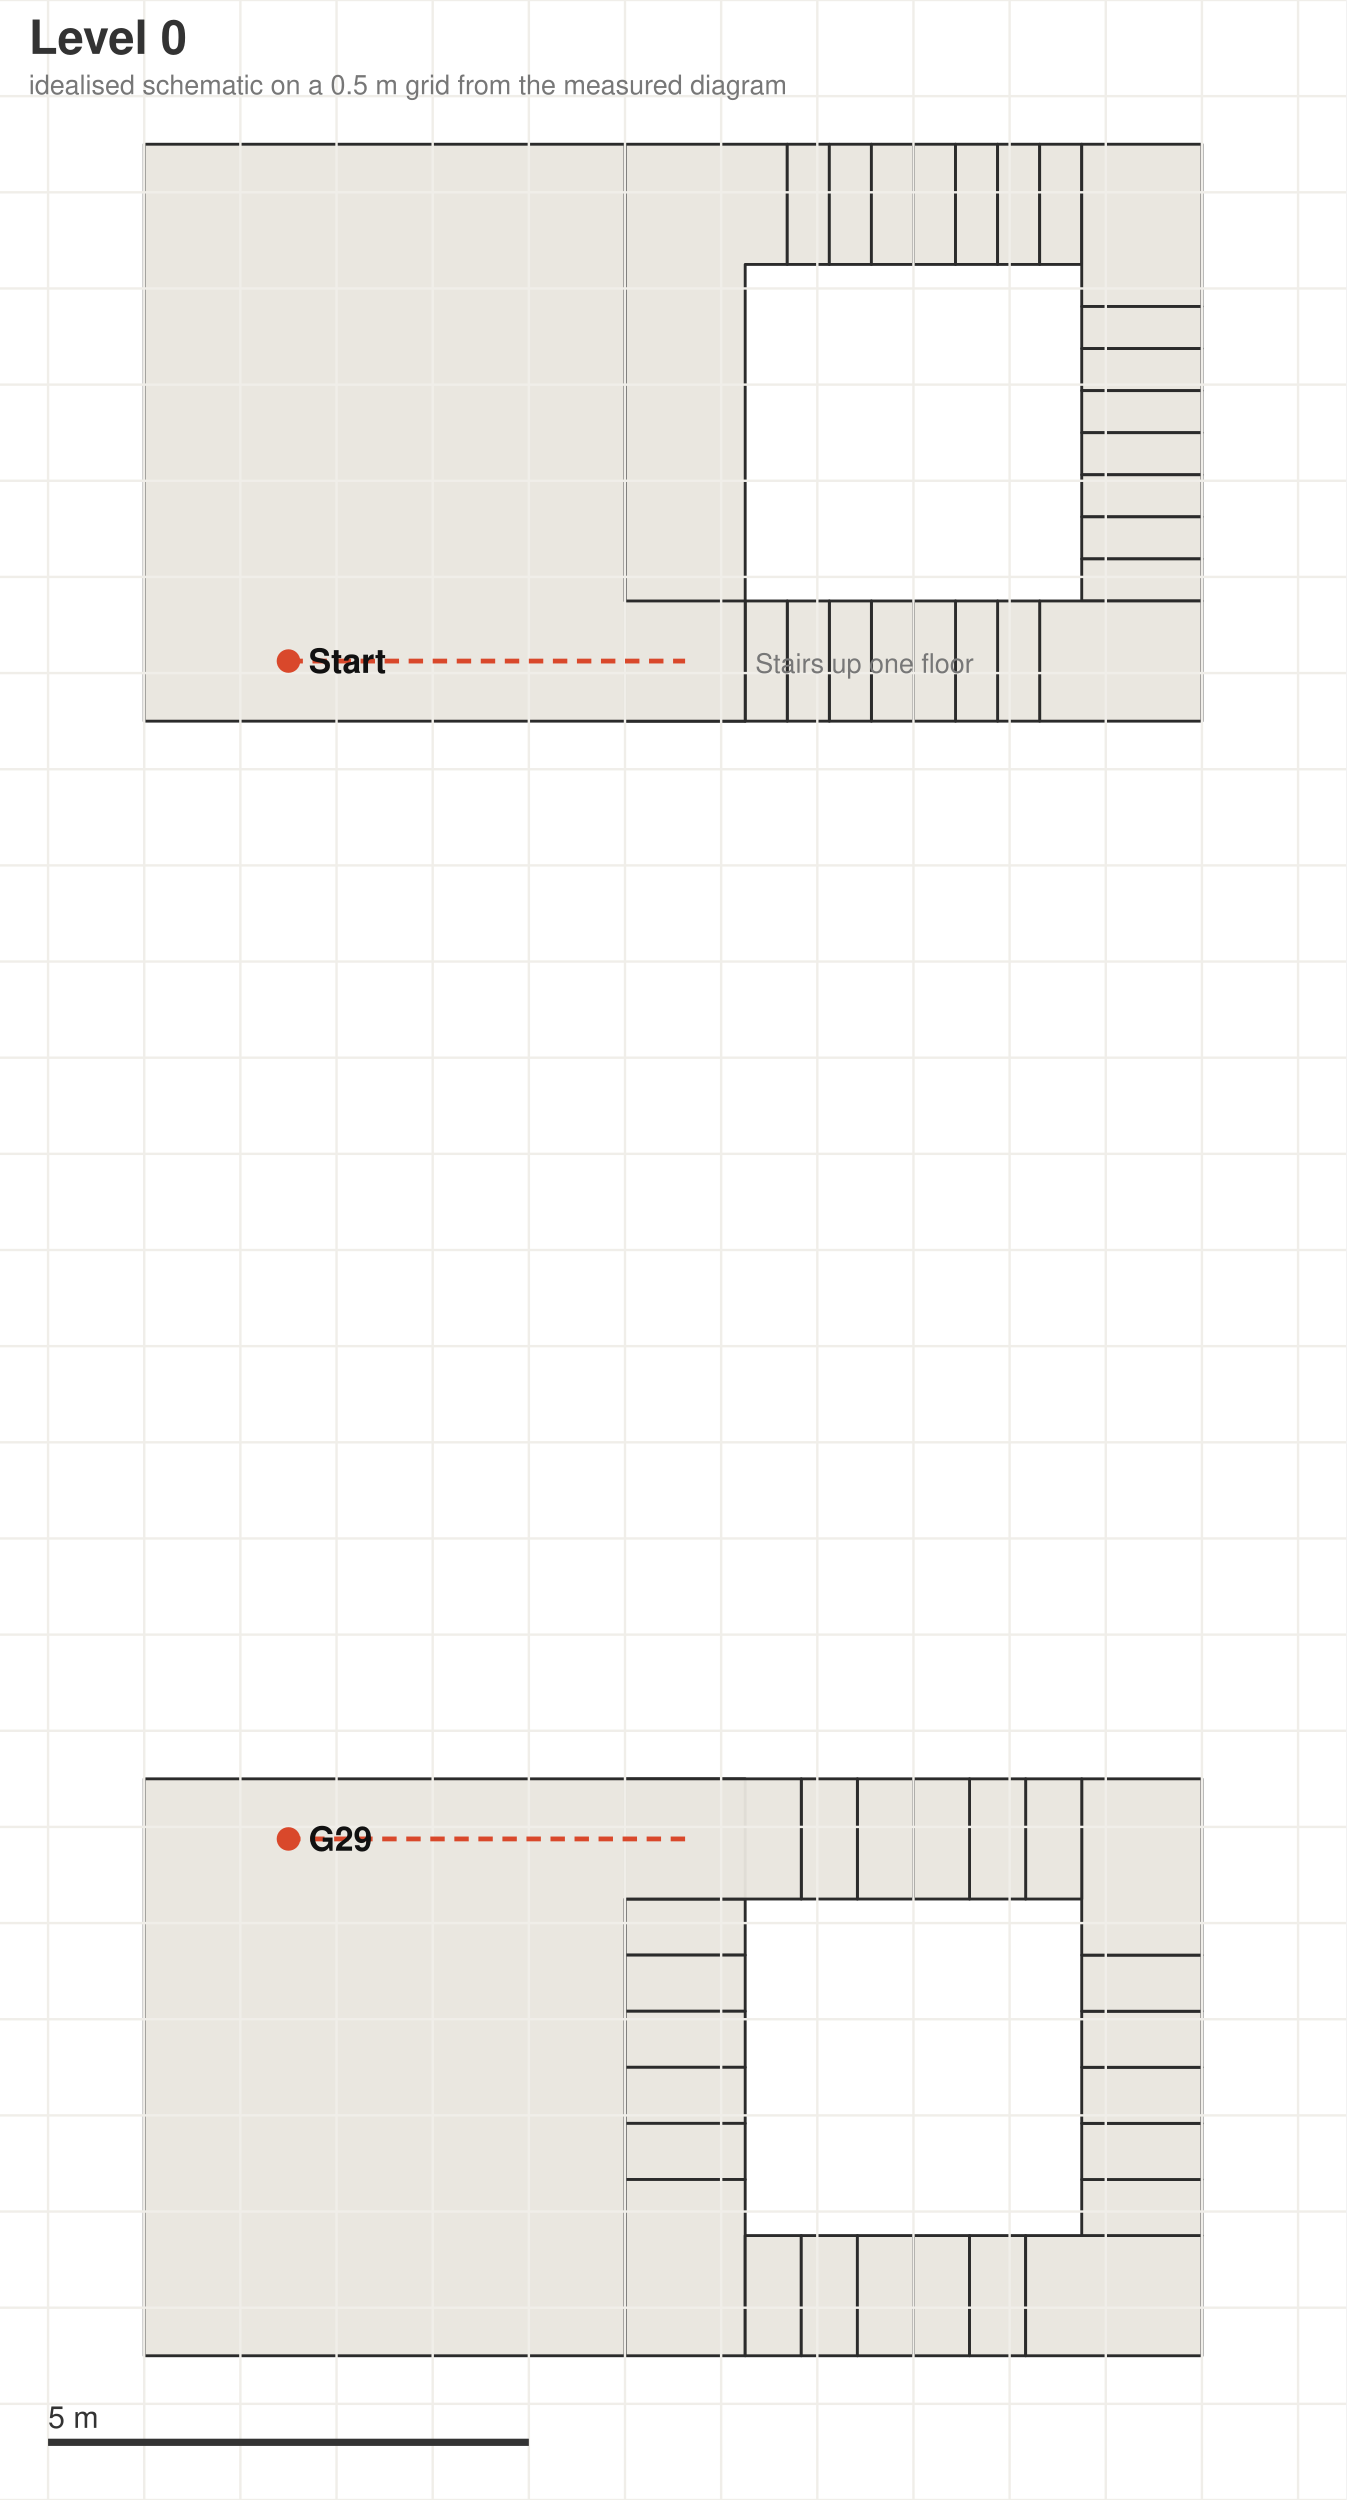
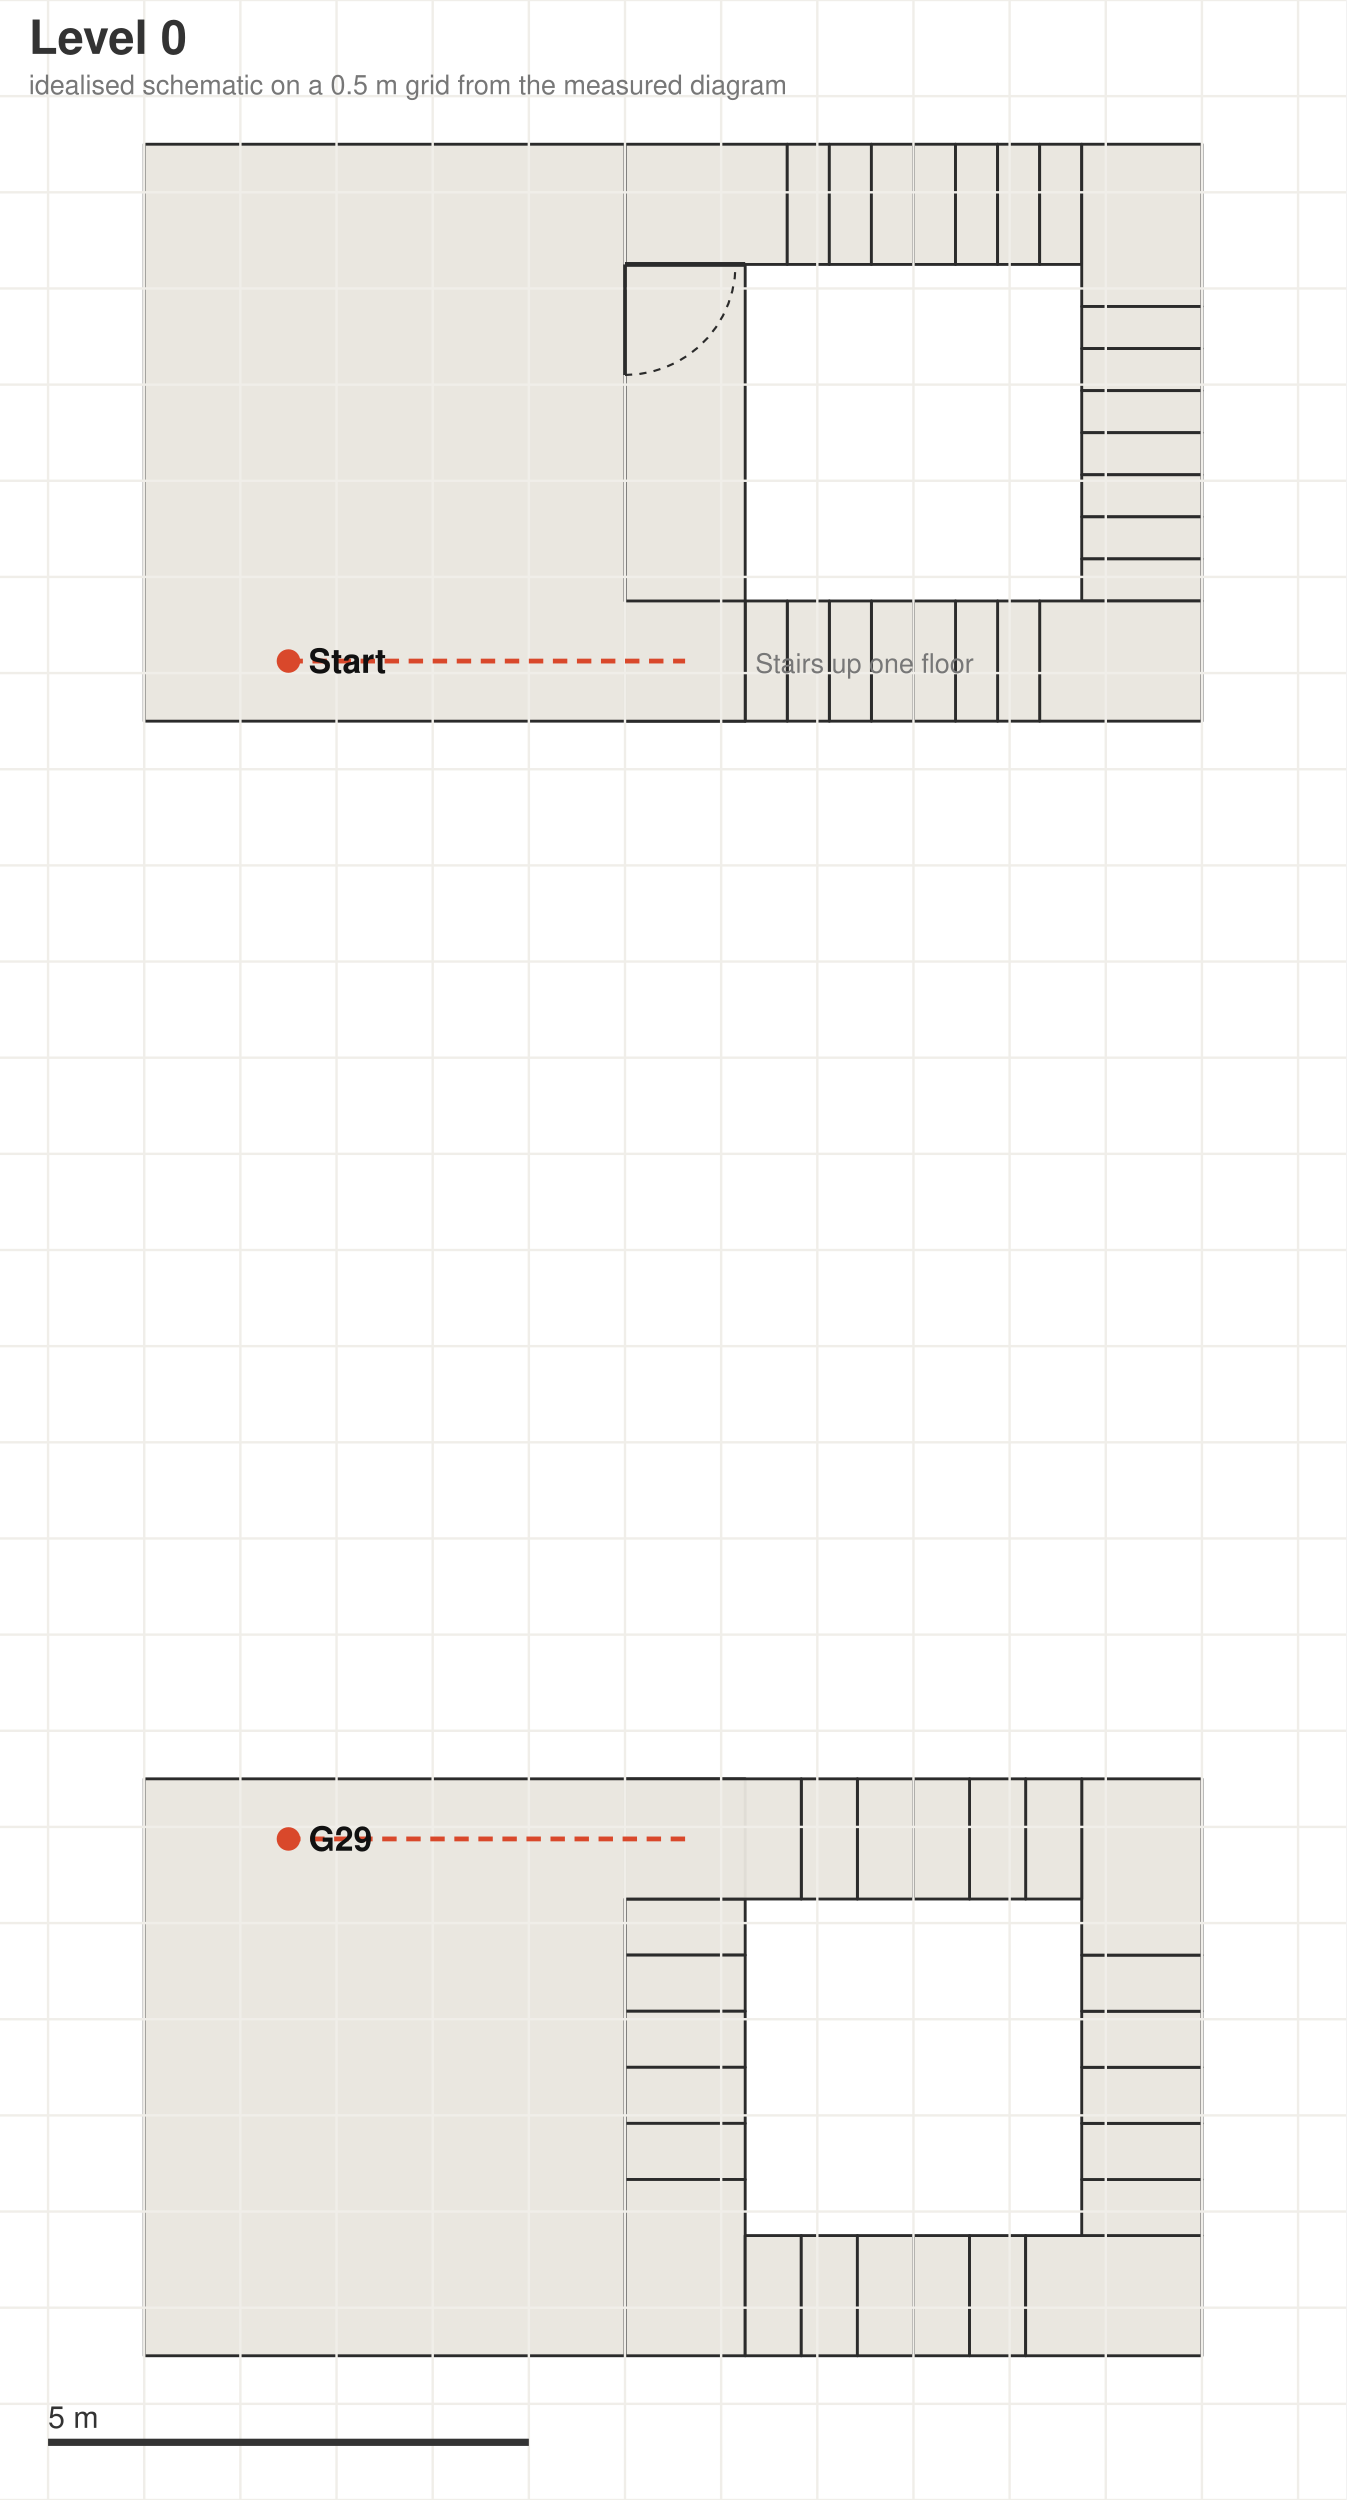
<svg xmlns="http://www.w3.org/2000/svg" width="560" height="1040" viewBox="0 0 560.0 1040.0" font-family="Helvetica, Arial, sans-serif">
  <rect width="100%" height="100%" fill="white" />
  <path d="M 260,790 L 310,790 L 310,740 L 260,740 Z M 260,300 L 310,300 L 310,110 L 327.5,110 L 327.5,60 L 260,60 Z" fill="#e9e6df" fill-rule="evenodd" stroke="#2b2b2b" stroke-width="1.2" stroke-linejoin="round" fill-opacity="0.95" />
  <path d="M 260,813.33 L 310,813.33 L 310,790 L 260,790 Z M 327.5,110 L 345,110 L 345,60 L 327.5,60 Z" fill="#e9e6df" fill-rule="evenodd" stroke="#2b2b2b" stroke-width="1.2" stroke-linejoin="round" fill-opacity="0.95" />
  <path d="M 260,836.67 L 310,836.67 L 310,813.33 L 260,813.33 Z M 345,110 L 362.5,110 L 362.5,60 L 345,60 Z" fill="#e9e6df" fill-rule="evenodd" stroke="#2b2b2b" stroke-width="1.2" stroke-linejoin="round" fill-opacity="0.95" />
  <path d="M 260,860 L 310,860 L 310,836.67 L 260,836.67 Z M 362.5,110 L 380,110 L 380,60 L 362.5,60 Z" fill="#e9e6df" fill-rule="evenodd" stroke="#2b2b2b" stroke-width="1.2" stroke-linejoin="round" fill-opacity="0.95" />
  <path d="M 260,883.33 L 310,883.33 L 310,860 L 260,860 Z M 380,110 L 397.5,110 L 397.5,60 L 380,60 Z" fill="#e9e6df" fill-rule="evenodd" stroke="#2b2b2b" stroke-width="1.2" stroke-linejoin="round" fill-opacity="0.95" />
  <path d="M 260,906.67 L 310,906.67 L 310,883.33 L 260,883.33 Z M 397.5,110 L 415,110 L 415,60 L 397.5,60 Z" fill="#e9e6df" fill-rule="evenodd" stroke="#2b2b2b" stroke-width="1.2" stroke-linejoin="round" fill-opacity="0.95" />
  <path d="M 260,980 L 310,980 L 310,906.67 L 260,906.67 Z M 415,110 L 432.5,110 L 432.5,60 L 415,60 Z" fill="#e9e6df" fill-rule="evenodd" stroke="#2b2b2b" stroke-width="1.2" stroke-linejoin="round" fill-opacity="0.95" />
  <path d="M 310,980 L 333.33,980 L 333.33,930 L 310,930 Z M 432.5,110 L 450,110 L 450,60 L 432.5,60 Z" fill="#e9e6df" fill-rule="evenodd" stroke="#2b2b2b" stroke-width="1.2" stroke-linejoin="round" fill-opacity="0.95" />
  <path d="M 333.33,980 L 356.67,980 L 356.67,930 L 333.33,930 Z M 450,127.5 L 500,127.5 L 500,60 L 450,60 Z" fill="#e9e6df" fill-rule="evenodd" stroke="#2b2b2b" stroke-width="1.2" stroke-linejoin="round" fill-opacity="0.95" />
  <path d="M 356.67,980 L 380,980 L 380,930 L 356.67,930 Z M 450,145 L 500,145 L 500,127.5 L 450,127.5 Z" fill="#e9e6df" fill-rule="evenodd" stroke="#2b2b2b" stroke-width="1.2" stroke-linejoin="round" fill-opacity="0.95" />
  <path d="M 380,980 L 403.33,980 L 403.33,930 L 380,930 Z M 450,162.5 L 500,162.5 L 500,145 L 450,145 Z" fill="#e9e6df" fill-rule="evenodd" stroke="#2b2b2b" stroke-width="1.2" stroke-linejoin="round" fill-opacity="0.95" />
  <path d="M 403.33,980 L 426.67,980 L 426.67,930 L 403.33,930 Z M 450,180 L 500,180 L 500,162.5 L 450,162.5 Z" fill="#e9e6df" fill-rule="evenodd" stroke="#2b2b2b" stroke-width="1.2" stroke-linejoin="round" fill-opacity="0.95" />
  <path d="M 426.67,980 L 500,980 L 500,930 L 426.67,930 Z M 450,197.5 L 500,197.5 L 500,180 L 450,180 Z" fill="#e9e6df" fill-rule="evenodd" stroke="#2b2b2b" stroke-width="1.2" stroke-linejoin="round" fill-opacity="0.95" />
  <path d="M 450,930 L 500,930 L 500,906.67 L 450,906.67 Z M 450,215 L 500,215 L 500,197.5 L 450,197.5 Z" fill="#e9e6df" fill-rule="evenodd" stroke="#2b2b2b" stroke-width="1.2" stroke-linejoin="round" fill-opacity="0.95" />
  <path d="M 450,906.67 L 500,906.67 L 500,883.33 L 450,883.33 Z M 450,232.5 L 500,232.5 L 500,215 L 450,215 Z" fill="#e9e6df" fill-rule="evenodd" stroke="#2b2b2b" stroke-width="1.2" stroke-linejoin="round" fill-opacity="0.95" />
  <path d="M 450,883.33 L 500,883.33 L 500,860 L 450,860 Z M 450,250 L 500,250 L 500,232.5 L 450,232.5 Z" fill="#e9e6df" fill-rule="evenodd" stroke="#2b2b2b" stroke-width="1.2" stroke-linejoin="round" fill-opacity="0.95" />
  <path d="M 432.5,300 L 500,300 L 500,250 L 432.5,250 Z M 450,860 L 500,860 L 500,836.67 L 450,836.67 Z" fill="#e9e6df" fill-rule="evenodd" stroke="#2b2b2b" stroke-width="1.2" stroke-linejoin="round" fill-opacity="0.95" />
  <path d="M 415,300 L 432.5,300 L 432.5,250 L 415,250 Z M 450,836.67 L 500,836.67 L 500,813.33 L 450,813.33 Z" fill="#e9e6df" fill-rule="evenodd" stroke="#2b2b2b" stroke-width="1.2" stroke-linejoin="round" fill-opacity="0.95" />
  <path d="M 397.5,300 L 415,300 L 415,250 L 397.5,250 Z M 450,813.33 L 500,813.33 L 500,740 L 450,740 Z" fill="#e9e6df" fill-rule="evenodd" stroke="#2b2b2b" stroke-width="1.2" stroke-linejoin="round" fill-opacity="0.95" />
  <path d="M 380,300 L 397.5,300 L 397.5,250 L 380,250 Z M 426.67,790 L 450,790 L 450,740 L 426.67,740 Z" fill="#e9e6df" fill-rule="evenodd" stroke="#2b2b2b" stroke-width="1.2" stroke-linejoin="round" fill-opacity="0.95" />
  <path d="M 362.5,300 L 380,300 L 380,250 L 362.5,250 Z M 403.33,790 L 426.67,790 L 426.67,740 L 403.33,740 Z" fill="#e9e6df" fill-rule="evenodd" stroke="#2b2b2b" stroke-width="1.2" stroke-linejoin="round" fill-opacity="0.95" />
  <path d="M 345,300 L 362.5,300 L 362.5,250 L 345,250 Z M 380,790 L 403.33,790 L 403.33,740 L 380,740 Z" fill="#e9e6df" fill-rule="evenodd" stroke="#2b2b2b" stroke-width="1.2" stroke-linejoin="round" fill-opacity="0.95" />
  <path d="M 327.5,300 L 345,300 L 345,250 L 327.5,250 Z M 356.67,790 L 380,790 L 380,740 L 356.67,740 Z" fill="#e9e6df" fill-rule="evenodd" stroke="#2b2b2b" stroke-width="1.2" stroke-linejoin="round" fill-opacity="0.95" />
  <path d="M 310,300 L 327.5,300 L 327.5,250 L 310,250 Z M 333.33,790 L 356.67,790 L 356.67,740 L 333.33,740 Z" fill="#e9e6df" fill-rule="evenodd" stroke="#2b2b2b" stroke-width="1.2" stroke-linejoin="round" fill-opacity="0.95" />
  <path d="M 60,980 L 260,980 L 260,790 L 333.33,790 L 333.33,740 L 60,740 Z M 60,300 L 310,300 L 310,250 L 260,250 L 260,60 L 60,60 Z" fill="#e9e6df" fill-rule="evenodd" stroke="#2b2b2b" stroke-width="1.2" stroke-linejoin="round" fill-opacity="0.95" />
  <line x1="-20" y1="1040" x2="-20" y2="0" stroke="#f0eee9" stroke-width="1" />
  <line x1="20" y1="1040" x2="20" y2="0" stroke="#f0eee9" stroke-width="1" />
  <line x1="60" y1="1040" x2="60" y2="0" stroke="#f0eee9" stroke-width="1" />
  <line x1="100" y1="1040" x2="100" y2="0" stroke="#f0eee9" stroke-width="1" />
  <line x1="140" y1="1040" x2="140" y2="0" stroke="#f0eee9" stroke-width="1" />
  <line x1="180" y1="1040" x2="180" y2="0" stroke="#f0eee9" stroke-width="1" />
  <line x1="220" y1="1040" x2="220" y2="0" stroke="#f0eee9" stroke-width="1" />
  <line x1="260" y1="1040" x2="260" y2="0" stroke="#f0eee9" stroke-width="1" />
  <line x1="300" y1="1040" x2="300" y2="0" stroke="#f0eee9" stroke-width="1" />
  <line x1="340" y1="1040" x2="340" y2="0" stroke="#f0eee9" stroke-width="1" />
  <line x1="380" y1="1040" x2="380" y2="0" stroke="#f0eee9" stroke-width="1" />
  <line x1="420" y1="1040" x2="420" y2="0" stroke="#f0eee9" stroke-width="1" />
  <line x1="460" y1="1040" x2="460" y2="0" stroke="#f0eee9" stroke-width="1" />
  <line x1="500" y1="1040" x2="500" y2="0" stroke="#f0eee9" stroke-width="1" />
  <line x1="540" y1="1040" x2="540" y2="0" stroke="#f0eee9" stroke-width="1" />
  <line x1="0" y1="1040" x2="560" y2="1040" stroke="#f0eee9" stroke-width="1" />
  <line x1="0" y1="1000" x2="560" y2="1000" stroke="#f0eee9" stroke-width="1" />
  <line x1="0" y1="960" x2="560" y2="960" stroke="#f0eee9" stroke-width="1" />
  <line x1="0" y1="920" x2="560" y2="920" stroke="#f0eee9" stroke-width="1" />
  <line x1="0" y1="880" x2="560" y2="880" stroke="#f0eee9" stroke-width="1" />
  <line x1="0" y1="840" x2="560" y2="840" stroke="#f0eee9" stroke-width="1" />
  <line x1="0" y1="800" x2="560" y2="800" stroke="#f0eee9" stroke-width="1" />
  <line x1="0" y1="760" x2="560" y2="760" stroke="#f0eee9" stroke-width="1" />
  <line x1="0" y1="720" x2="560" y2="720" stroke="#f0eee9" stroke-width="1" />
  <line x1="0" y1="680" x2="560" y2="680" stroke="#f0eee9" stroke-width="1" />
  <line x1="0" y1="640" x2="560" y2="640" stroke="#f0eee9" stroke-width="1" />
  <line x1="0" y1="600" x2="560" y2="600" stroke="#f0eee9" stroke-width="1" />
  <line x1="0" y1="560" x2="560" y2="560" stroke="#f0eee9" stroke-width="1" />
  <line x1="0" y1="520" x2="560" y2="520" stroke="#f0eee9" stroke-width="1" />
  <line x1="0" y1="480" x2="560" y2="480" stroke="#f0eee9" stroke-width="1" />
  <line x1="0" y1="440" x2="560" y2="440" stroke="#f0eee9" stroke-width="1" />
  <line x1="0" y1="400" x2="560" y2="400" stroke="#f0eee9" stroke-width="1" />
  <line x1="0" y1="360" x2="560" y2="360" stroke="#f0eee9" stroke-width="1" />
  <line x1="0" y1="320" x2="560" y2="320" stroke="#f0eee9" stroke-width="1" />
  <line x1="0" y1="280" x2="560" y2="280" stroke="#f0eee9" stroke-width="1" />
  <line x1="0" y1="240" x2="560" y2="240" stroke="#f0eee9" stroke-width="1" />
  <line x1="0" y1="200" x2="560" y2="200" stroke="#f0eee9" stroke-width="1" />
  <line x1="0" y1="160" x2="560" y2="160" stroke="#f0eee9" stroke-width="1" />
  <line x1="0" y1="120" x2="560" y2="120" stroke="#f0eee9" stroke-width="1" />
  <line x1="0" y1="80" x2="560" y2="80" stroke="#f0eee9" stroke-width="1" />
  <line x1="0" y1="40" x2="560" y2="40" stroke="#f0eee9" stroke-width="1" />
  <line x1="0" y1="0" x2="560" y2="0" stroke="#f0eee9" stroke-width="1" />
+   <line x1="260" y1="110" x2="310" y2="110" stroke="#2b2b2b" stroke-width="2" />
+   <line x1="260" y1="110" x2="260" y2="156" stroke="#2b2b2b" stroke-width="1.5" />
+   <polyline points="260,156 265.54,155.66 271.01,154.66 276.31,153.01 281.38,150.73 286.13,147.86 290.5,144.43 294.43,140.5 297.86,136.13 300.73,131.38 303.01,126.31 304.66,121.01 305.66,115.54 306,110" fill="none" stroke="#2b2b2b" stroke-width="0.9" stroke-dasharray="3 3" />
  <polyline points="120,275 260,275 260,275 285,275 285,275 285,275" fill="none" stroke="#d9482b" stroke-width="2" stroke-dasharray="6 4" stroke-linejoin="round" />
  <polyline points="285,765 285,765 285,765 260,765 120,765 120,765" fill="none" stroke="#d9482b" stroke-width="2" stroke-dasharray="6 4" stroke-linejoin="round" />
  <circle cx="120" cy="275" r="4.9" fill="#d9482b" />
  <text x="128.4" y="279.9" font-size="14" fill="#111111" font-weight="600">Start</text>
  <circle cx="120" cy="765" r="4.9" fill="#d9482b" />
  <text x="128.4" y="769.9" font-size="14" fill="#111111" font-weight="600">G29</text>
  <text x="314.2" y="279.9" font-size="11.2" fill="#777777" font-weight="500">Stairs up one floor</text>
  <line x1="20" y1="1016" x2="220" y2="1016" stroke="#333333" stroke-width="3" />
  <text x="20" y="1010" font-size="12.6" fill="#333333">5 m</text>
  <text x="12" y="22.4" font-size="19.6" fill="#333333" font-weight="700">Level 0</text>
  <text x="12" y="39.2" font-size="11.2" fill="#777777">idealised schematic on a 0.5 m grid from the measured diagram</text>
</svg>
